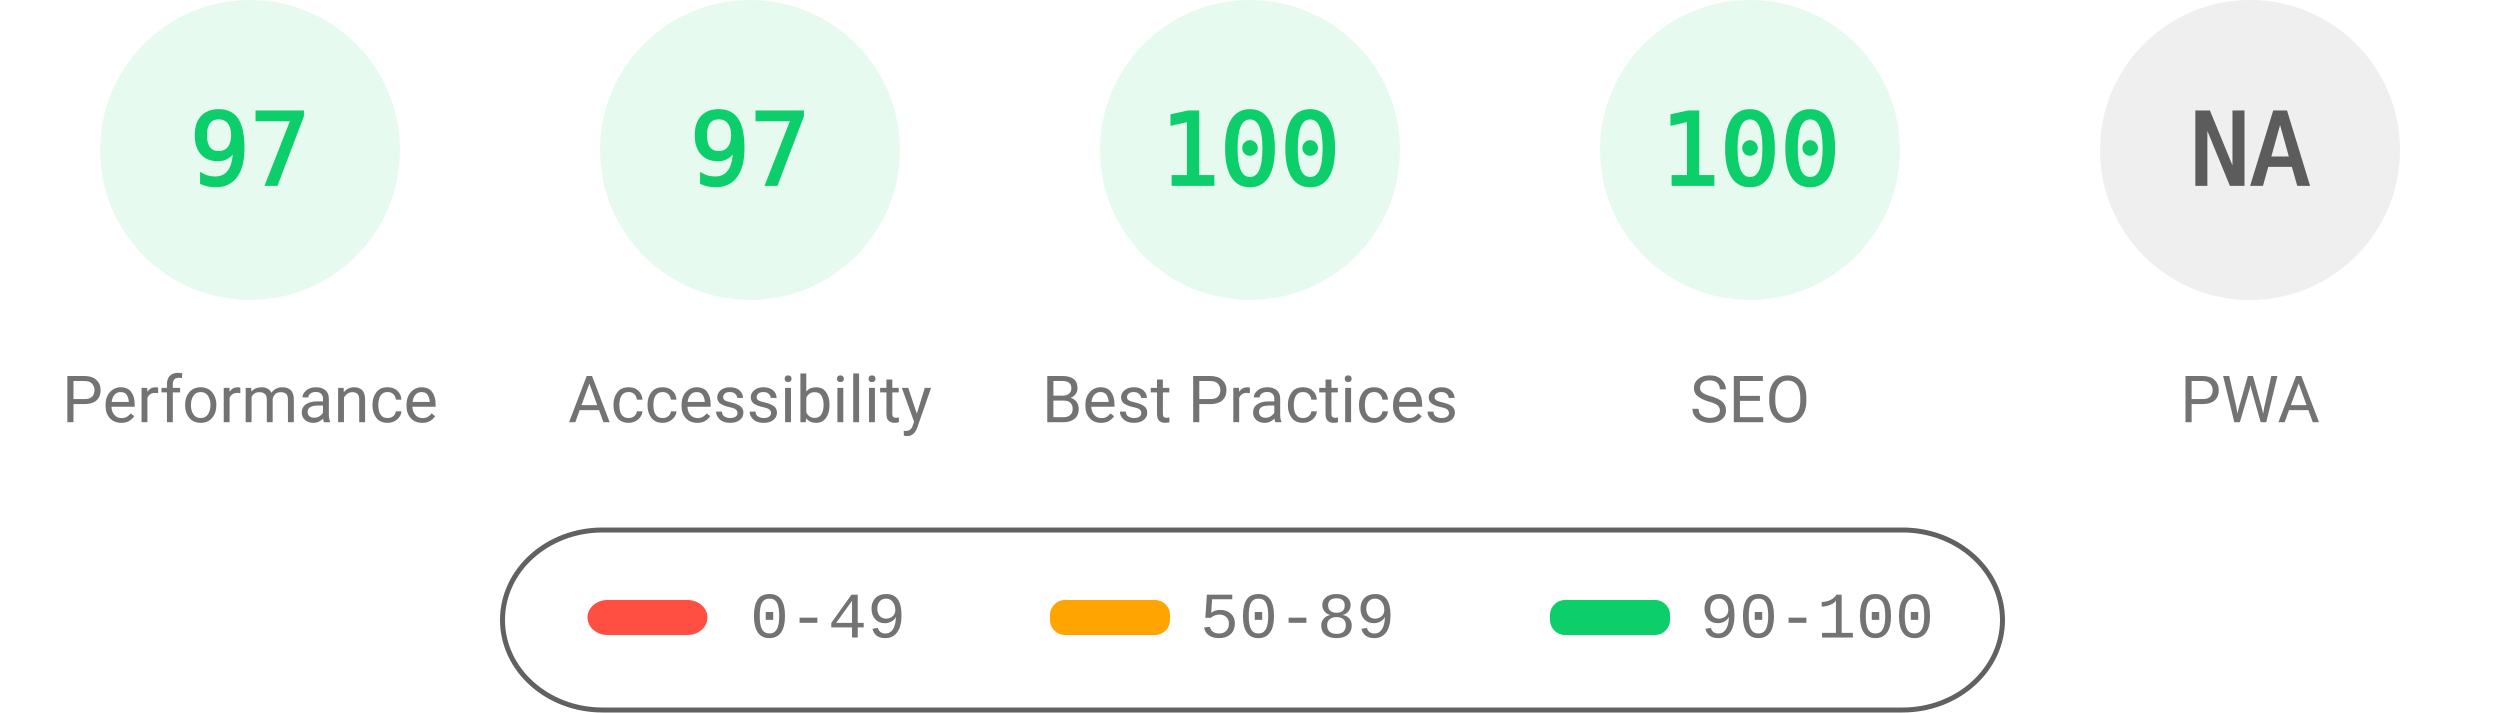
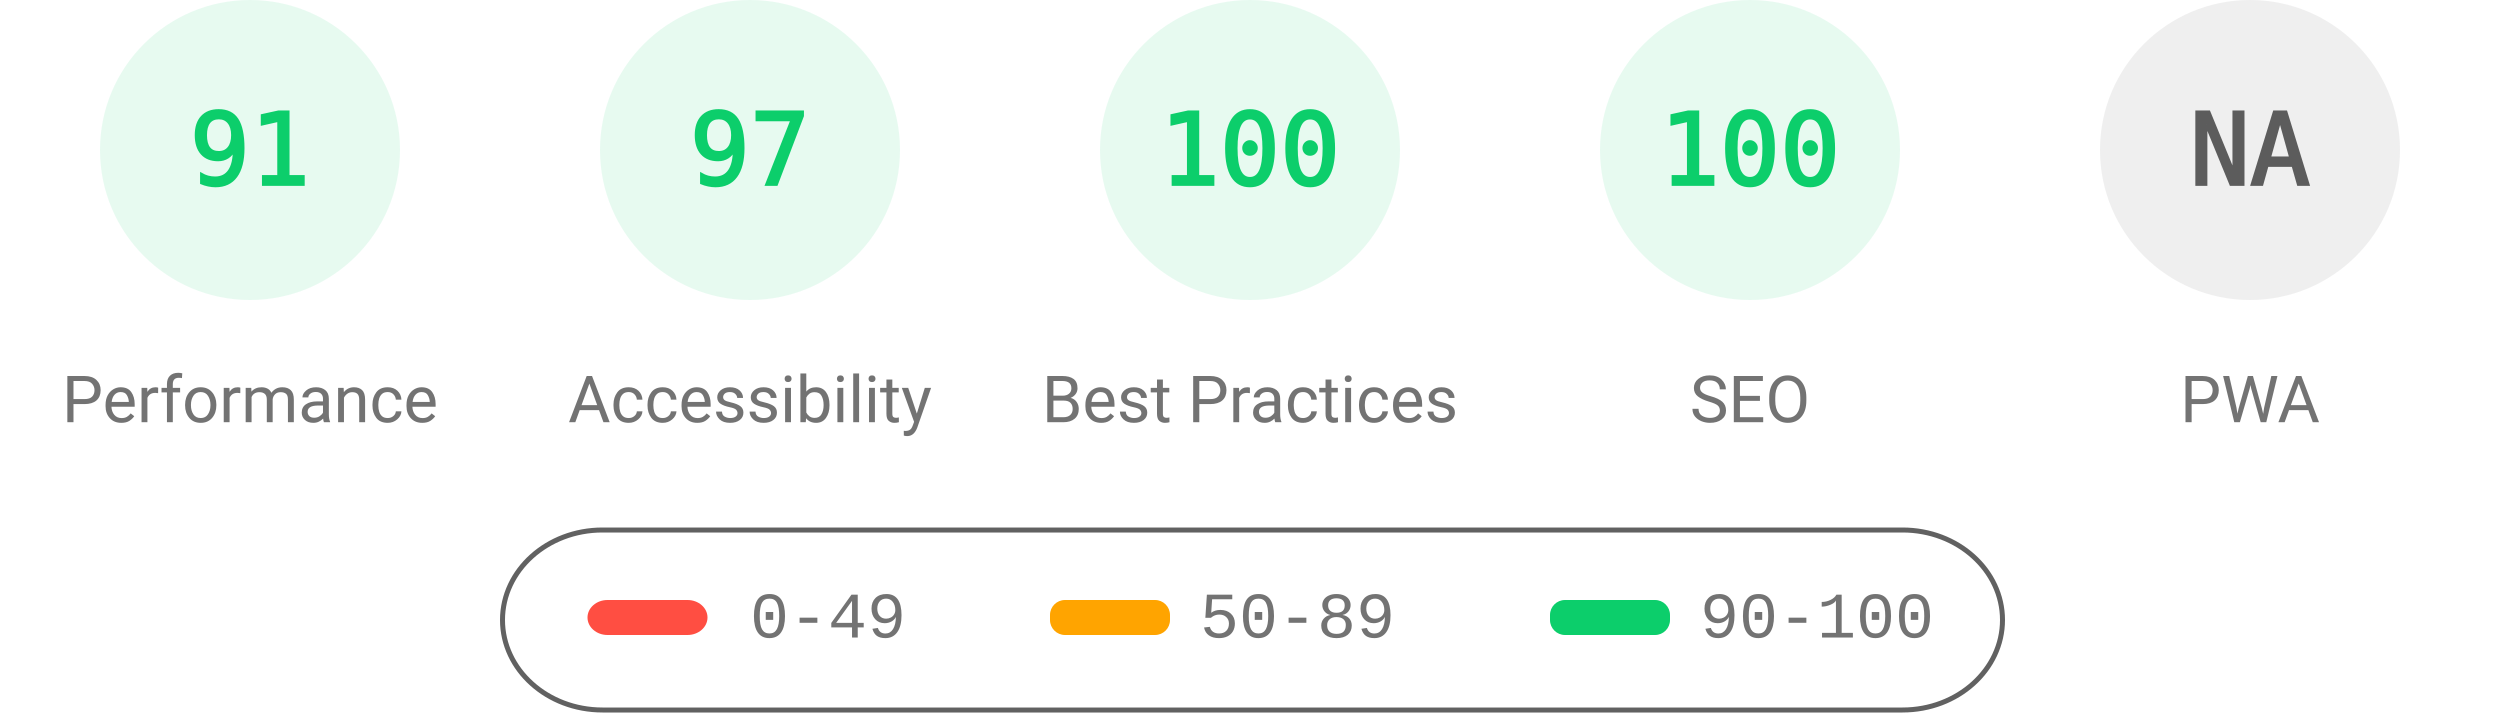
<svg xmlns="http://www.w3.org/2000/svg" fill="none" width="1000" height="285">
  <style>.gauge-base{opacity:.1}.gauge-arc{fill:none;animation-delay:250ms;stroke-linecap:round;transform:rotate(-90deg);transform-origin:100px 60px;animation:load-gauge 1s ease forwards}.guage-text{font-size:40px;font-family:monospace;text-align:center}.guage-red{color:#ff4e42;fill:#ff4e42;stroke:#ff4e42}.guage-orange{color:#ffa400;fill:#ffa400;stroke:#ffa400}.guage-green{color:#0cce6b;fill:#0cce6b;stroke:#0cce6b}.guage-undefined{color:#5c5c5c;fill:#5c5c5c;stroke:#5c5c5c}.guage-title{color:#737373;fill:#737373;stroke:none;font-size:26px;line-height:26px;font-family:Roboto,Halvetica,Arial,sans-serif}@keyframes load-gauge{from{stroke-dasharray:0 352.858}}</style>
  <svg class="guage-div guage-perf guage-green" viewBox="0 0 200 200" width="200" height="200">
    <circle class="gauge-base" r="56" cx="100" cy="60" stroke-width="8" />
-     <circle class="gauge-arc guage-arc-1" r="56" cx="100" cy="60" stroke-width="8" style="stroke-dasharray:341.302,351.858" />
-     <text class="guage-text" x="100" y="60" alignment-baseline="central" dominant-baseline="central" text-anchor="middle">97</text>
+     <circle class="gauge-arc guage-arc-1" r="56" cx="100" cy="60" stroke-width="8" style="stroke-dasharray:320.191,351.858" />
+     <text class="guage-text" x="100" y="60" alignment-baseline="central" dominant-baseline="central" text-anchor="middle">91</text>
    <text class="guage-title" x="100" y="160" alignment-baseline="central" dominant-baseline="central" text-anchor="middle">Performance</text>
  </svg>
  <svg class="guage-div guage-acc guage-green" viewBox="0 0 200 200" width="200" height="200" x="200">
    <circle class="gauge-base" r="56" cx="100" cy="60" stroke-width="8" />
    <circle class="gauge-arc guage-arc-2" r="56" cx="100" cy="60" stroke-width="8" style="stroke-dasharray:341.302,351.858" />
    <text class="guage-text" x="100" y="60" alignment-baseline="central" dominant-baseline="central" text-anchor="middle">97</text>
    <text class="guage-title" x="100" y="160" alignment-baseline="central" dominant-baseline="central" text-anchor="middle">Accessibility</text>
  </svg>
  <svg class="guage-div guage-best guage-green" viewBox="0 0 200 200" width="200" height="200" x="400">
    <circle class="gauge-base" r="56" cx="100" cy="60" stroke-width="8" />
    <circle class="gauge-arc guage-arc-3" r="56" cx="100" cy="60" stroke-width="8" style="stroke-dasharray:351.858,351.858" />
    <text class="guage-text" x="100" y="60" alignment-baseline="central" dominant-baseline="central" text-anchor="middle">100</text>
    <text class="guage-title" x="100" y="160" alignment-baseline="central" dominant-baseline="central" text-anchor="middle">Best Practices</text>
  </svg>
  <svg class="guage-div guage-seo guage-green" viewBox="0 0 200 200" width="200" height="200" x="600">
    <circle class="gauge-base" r="56" cx="100" cy="60" stroke-width="8" />
    <circle class="gauge-arc guage-arc-4" r="56" cx="100" cy="60" stroke-width="8" style="stroke-dasharray:351.858,351.858" />
    <text class="guage-text" x="100" y="60" alignment-baseline="central" dominant-baseline="central" text-anchor="middle">100</text>
    <text class="guage-title" x="100" y="160" alignment-baseline="central" dominant-baseline="central" text-anchor="middle">SEO</text>
  </svg>
  <svg class="guage-div guage-pwa guage-undefined" viewBox="0 0 200 200" width="200" height="200" x="800">
    <circle class="gauge-base" r="56" cx="100" cy="60" stroke-width="8" />
    <circle class="gauge-arc guage-arc-4" r="56" cx="100" cy="60" stroke-width="8" style="stroke-dasharray:351.858,351.858" />
    <text class="guage-text" x="100" y="60" alignment-baseline="central" dominant-baseline="central" text-anchor="middle">NA</text>
    <text class="guage-title" x="100" y="160" alignment-baseline="central" dominant-baseline="central" text-anchor="middle">PWA</text>
  </svg>
  <svg width="604" height="76" x="200" y="210">
    <path fill="none" id="canvas_background" d="M-1-1h604v80H-1z" />
    <rect fill-opacity="0" stroke="#616161" stroke-width="2" rx="40" id="svg_2" height="72" width="600" y="2" x="1" fill="#000" />
    <rect stroke="#000" rx="8" id="svg_3" height="14" width="48" y="30" x="35" stroke-opacity="null" stroke-width="0" fill="#ff4e42" />
    <rect stroke="#000" rx="6" id="svg_4" height="14" width="48" y="30" x="220" stroke-opacity="null" stroke-width="0" fill="#ffa400" />
    <rect stroke="#000" rx="6" id="svg_5" height="14" width="48" y="30" x="420" stroke-opacity="null" stroke-width="0" fill="#0cce6b" />
    <text xml:space="preserve" text-anchor="start" font-family="'Courier New', Courier, monospace" font-size="26" id="svg_6" y="45" x="100" stroke-opacity="null" stroke-width="0" stroke="#000" fill="#737373">0-49</text>
    <text xml:space="preserve" text-anchor="start" font-family="'Courier New', Courier, monospace" font-size="26" id="svg_7" y="45" x="280" stroke-opacity="null" stroke-width="0" stroke="#000" fill="#737373">50-89</text>
    <text xml:space="preserve" text-anchor="start" font-family="'Courier New', Courier, monospace" font-size="26" id="svg_8" y="45" x="480" stroke-opacity="null" stroke-width="0" stroke="#000" fill="#737373">90-100</text>
  </svg>
</svg>
